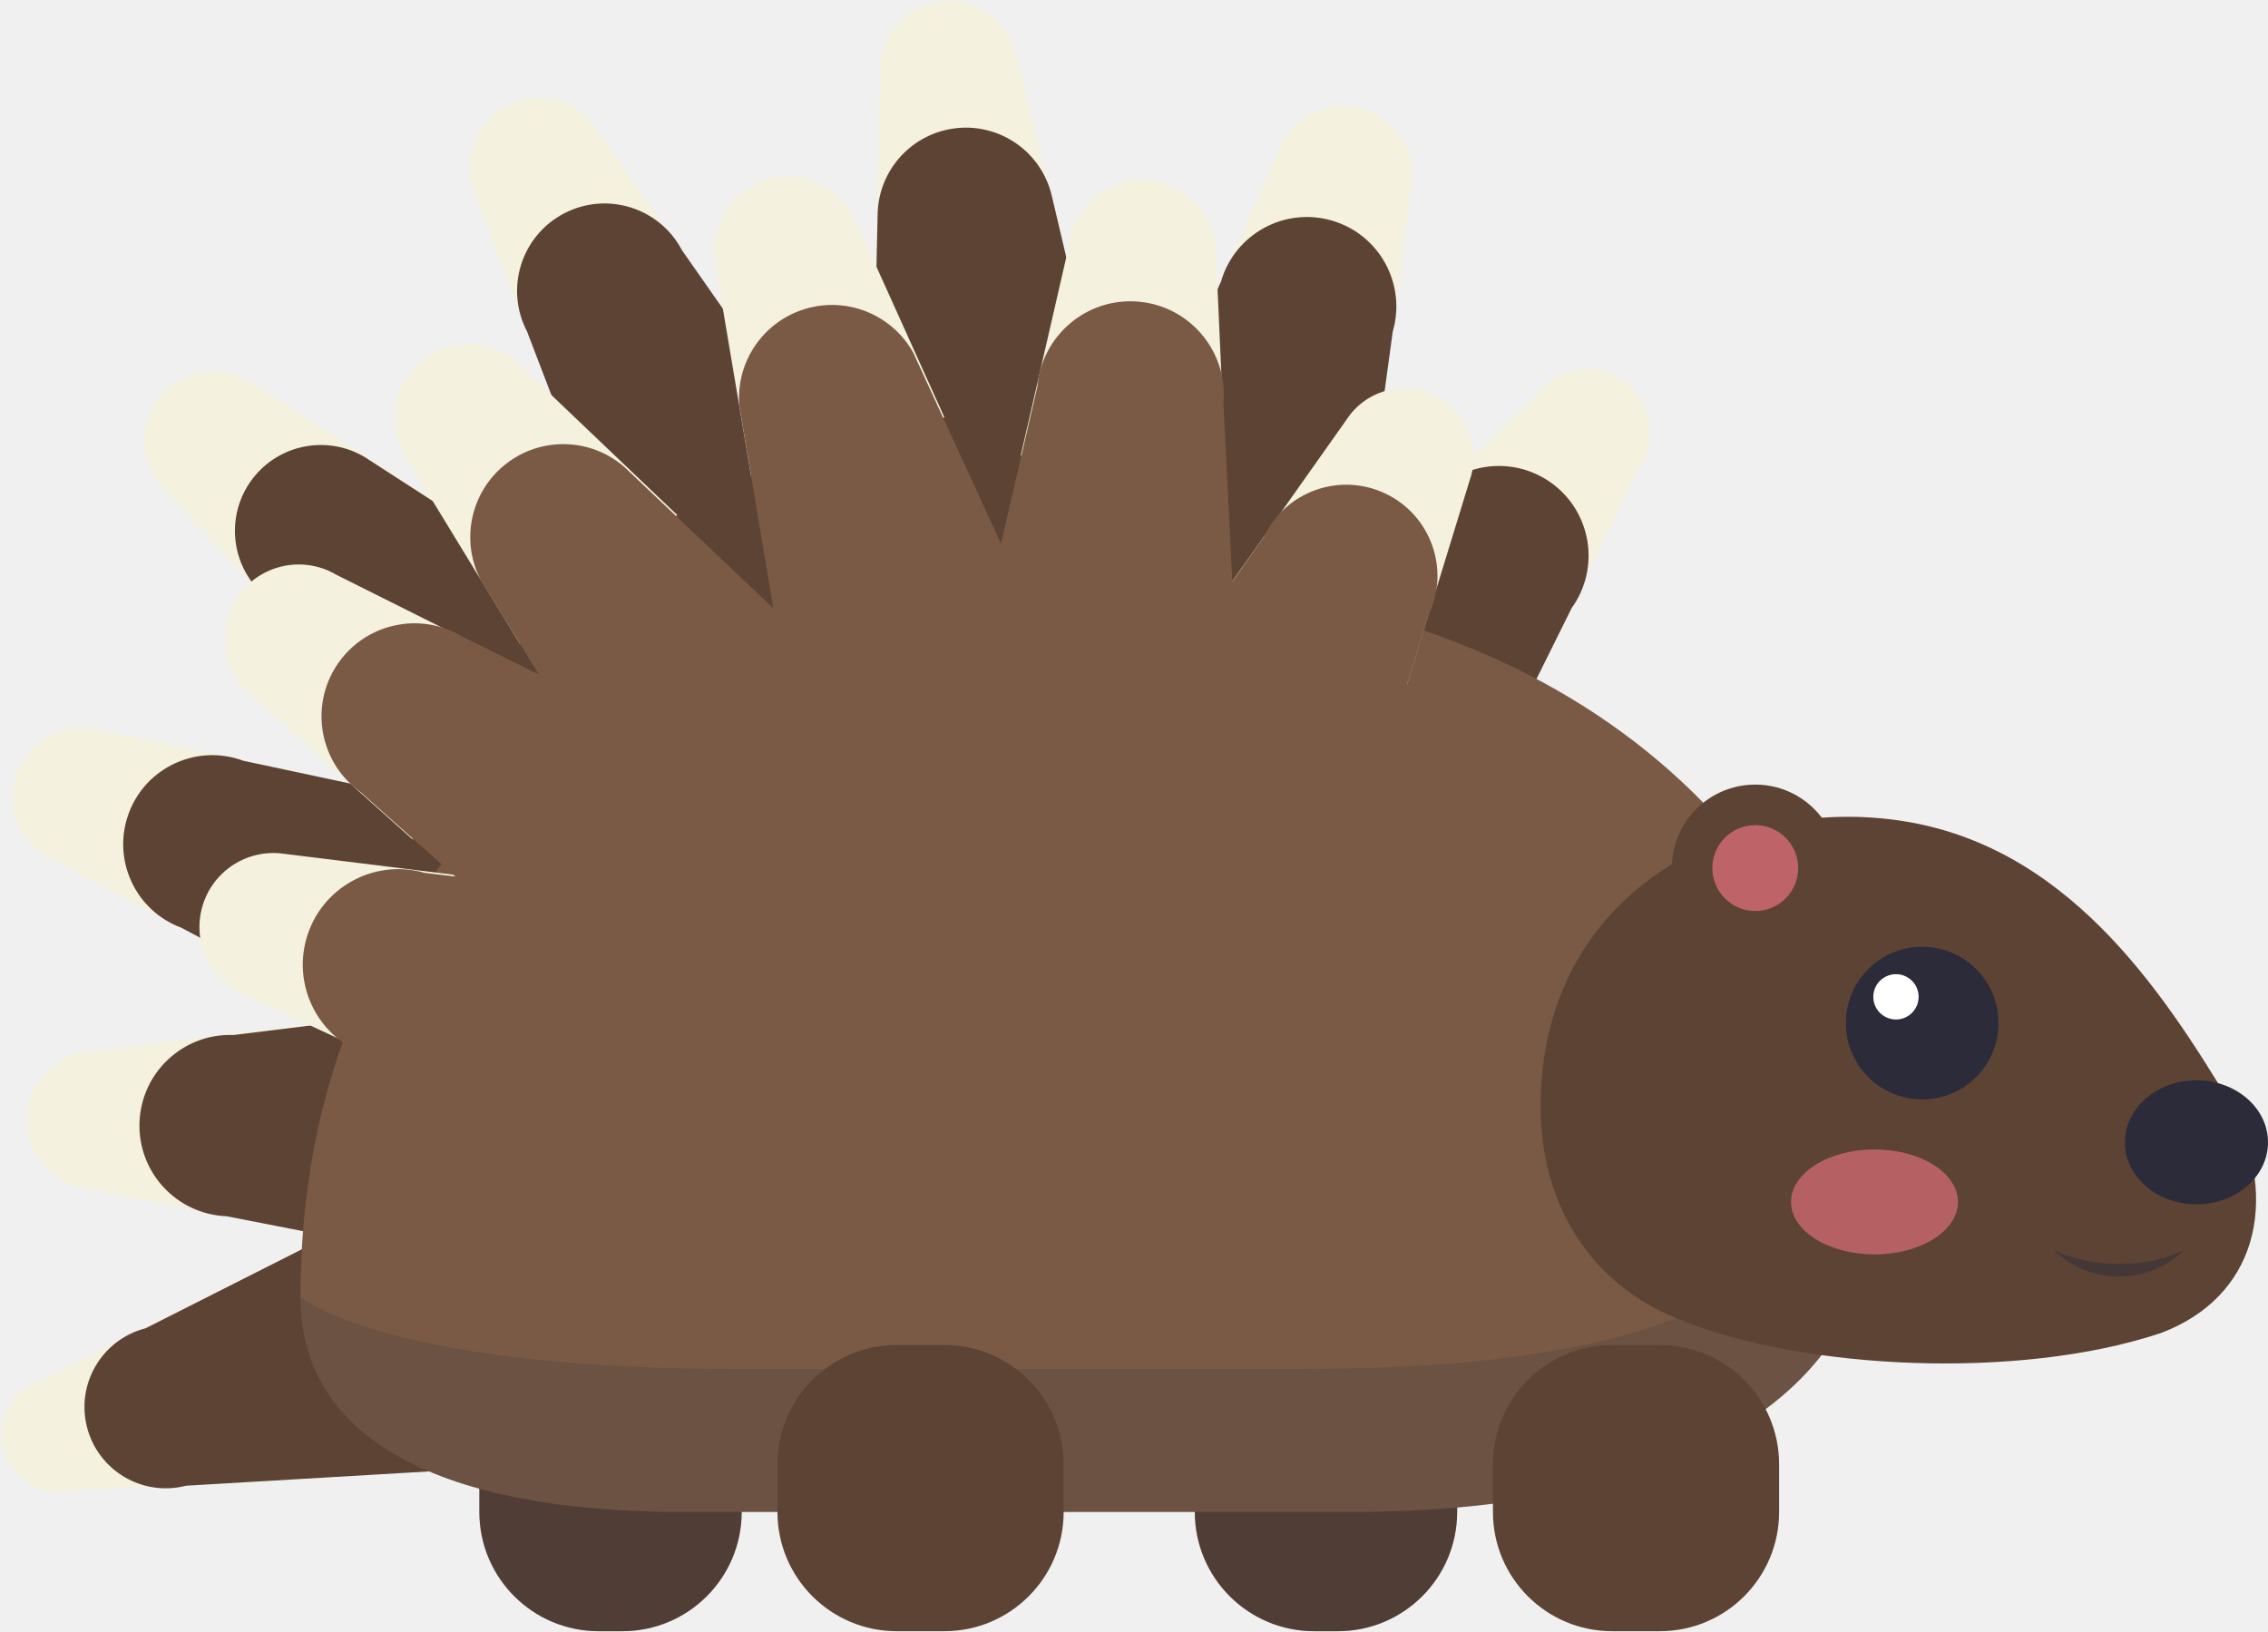
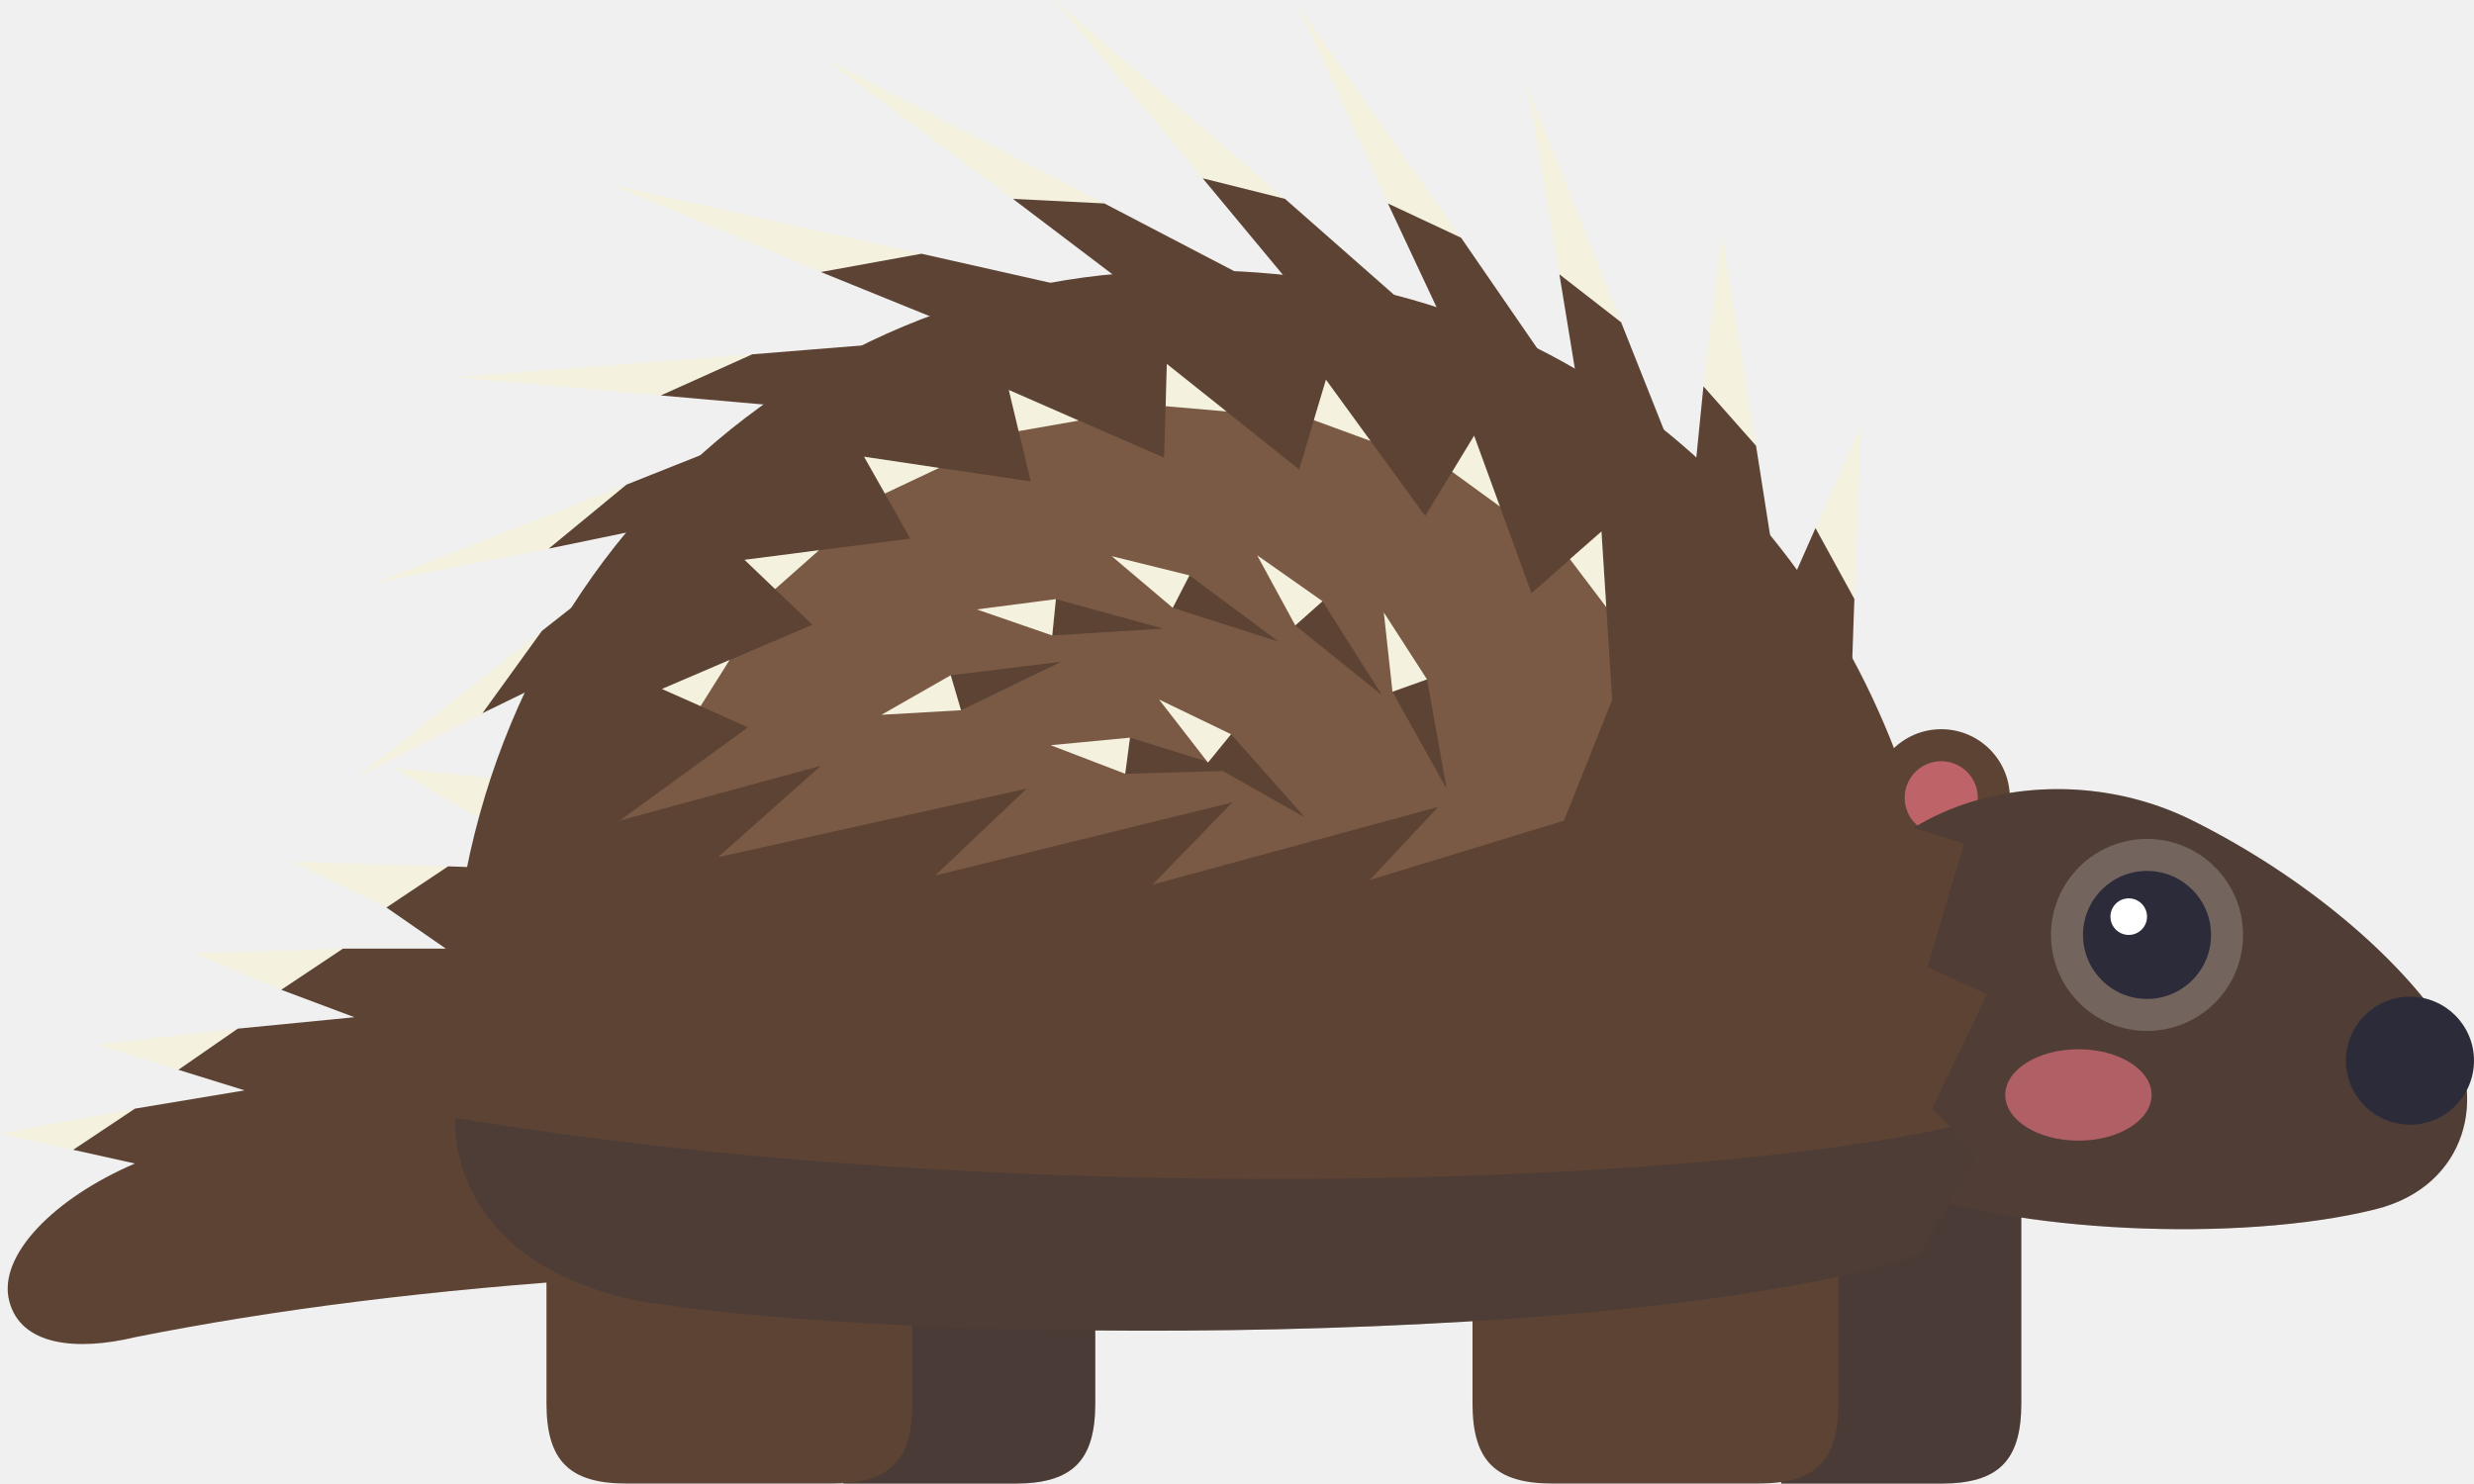
- <svg xmlns="http://www.w3.org/2000/svg" viewBox="9.4 3.6 95.1 68.4">
-   <g class="part-tail" style="transform-box: fill-box; transform-origin: 100% 50%">
-     <path d="M18.2 57.9L11.3 61.4A2.4 2.4 0 0 0 12.5 66.1L20.3 65.7Z" fill="#f4f1de" />
-     <path d="M24.6 54.7L15.5 59.3A3.4 3.4 0 0 0 17.2 65.9L27.4 65.3Z" fill="#5c4334" />
+ <svg xmlns="http://www.w3.org/2000/svg" viewBox="6.1 5.1 108.2 64.9">
+   <g class="part-tail" style="transform-box: fill-box; transform-origin: 100% 40%">
+     <path d="M30.3 39.4L23.3 38.7L27.6 41.2ZM25.7 43L18.9 42.8L23 44.8ZM21.1 46.6L14.6 46.8L18.4 48.4ZM16.5 50.1L10.3 50.8L13.9 51.9ZM12 53.6L6.1 54.7L9.3 55.4Z" fill="#f4f1de" />
+     <path d="M36 40L30.3 39.4L27.6 41.2L31.2 43.2L25.7 43L23 44.8L25.6 46.6L21.1 46.6L18.4 48.4L21.6 49.6L16.5 50.1L13.9 51.9L16.8 52.8L12 53.6L9.3 55.4L12 56C 8.5 57.5, 6 60, 6.5 62 C 7 64, 9.5 64.2, 12 63.6 C 18 62.4, 25 61.5, 33 61 Z" fill="#5c4334" />
  </g>
-   <rect x="29.5" y="58" width="11" height="14" rx="5" fill="#5c4334" />
-   <rect x="59.5" y="58" width="11" height="14" rx="5" fill="#5c4334" />
-   <rect x="29.5" y="58" width="11" height="14" rx="5" fill="#2b2b3a" opacity="0.25" />
-   <rect x="59.5" y="58" width="11" height="14" rx="5" fill="#2b2b3a" opacity="0.25" />
-   <path d="M22.2 46.6L13 47.7A2.9 2.9 0 0 0 12.8 53.4L21.9 55.2ZM22.5 36.1L13.5 34.2A2.9 2.9 0 0 0 11.5 39.6L19.7 43.9ZM27.5 24.5L19.7 19.5A2.9 2.9 0 0 0 16.1 23.9L22.3 30.6ZM39.7 16.6L34.4 9A2.9 2.9 0 0 0 29.3 11.7L32.6 20.3ZM54.2 14.8L52 5.8A2.9 2.9 0 0 0 46.3 6.4L46.1 15.6ZM67.4 20.5L68.6 11.3A2.9 2.9 0 0 0 63.1 9.7L59.4 18.2ZM73.9 31.9L78.1 23.3A2.6 2.6 0 0 0 73.8 20.2L67 26.8Z" fill="#f4f1de" />
-   <path d="M36.2 44.9L19.2 47A3.8 3.8 0 0 0 18.9 54.6L35.8 57.9ZM39.3 39.7L19.6 35.5A3.7 3.7 0 0 0 17 42.5L34.9 52ZM44.4 35.5L24.9 22.9A3.6 3.6 0 0 0 20.3 28.4L36 45.4ZM51.3 33.1L38 14.1A3.6 3.6 0 0 0 31.5 17.5L39.8 39.2ZM58.6 33.4L53.5 11.8A3.7 3.7 0 0 0 46.2 12.6L45.7 34.8ZM65.2 36.5L67.8 17.5A3.7 3.7 0 0 0 60.6 15.4L52.7 32.9ZM69.4 41L75.3 29.1A3.7 3.7 0 0 0 69.2 24.7L59.7 33.9Z" fill="#5c4334" />
-   <path d="M22 58 C 22 38, 38 28, 56 28 C 74 28, 86 38, 88 52 C 89 62, 80 67, 66 67 L 38 67 C 28 67, 22 64, 22 58 Z" fill="#7a5a44" />
-   <path d="M22 58 C 22 64, 28 67, 38 67 L 66 67 C 80 67, 89 62, 88 52 C 84 59, 76 61, 64 61 L 40 61 C 32 61, 25 60, 22 58 Z" fill="#2b2b3a" opacity="0.18" />
-   <path d="M30.2 40.5L21.3 39.4A3.1 3.1 0 0 0 19.6 45.3L27.8 49.1ZM31.5 31.7L23.5 27.7A3.1 3.1 0 0 0 20 32.8L26.7 38.8ZM37.8 25.2L31.3 19A3.1 3.1 0 0 0 26.5 22.9L31.2 30.6ZM49 21.1L45.3 12.9A3.1 3.1 0 0 0 39.4 14.7L40.9 23.6ZM60.8 23.5L60.4 14.5A3.1 3.1 0 0 0 54.2 14L52.2 22.7ZM68.4 32.3L71.1 23.5A2.9 2.9 0 0 0 66 21L60.7 28.5Z" fill="#f4f1de" />
-   <path d="M46.3 42.5L27.2 40.2A4 4 0 0 0 25 47.9L42.5 56ZM49.6 40.6L28.8 30.3A3.9 3.9 0 0 0 24.5 36.8L41.8 52.2ZM53.1 39.8L35.6 23.2A3.9 3.9 0 0 0 29.6 28L42.3 48.6ZM57.8 40.4L47.7 18.4A3.9 3.9 0 0 0 40.4 20.6L44.4 44.5ZM61.8 42.6L60.7 20.5A3.9 3.9 0 0 0 52.9 19.8L47.9 41.4ZM64.2 45.9L69.3 29.4A3.8 3.8 0 0 0 62.4 26.1L52.5 40.2Z" fill="#7a5a44" />
-   <rect x="42" y="60" width="12" height="12" rx="5" fill="#5c4334" />
-   <rect x="72" y="60" width="12" height="12" rx="5" fill="#5c4334" />
-   <path d="M74 50 C 74 41, 82 37, 89 38 C 96 39, 100 45, 103 50 C 105 54, 104 58, 100 59.5 C 94 61.5, 85 61, 80 59 C 76 57.5, 74 54, 74 50 Z" fill="#5c4334" />
+   <path d="M43 57 L54 57 L54 66.5 C54 69 53 70 50.5 70 L43 70 Z M84 57 L94.5 57 L94.5 66.5 C94.5 69 93.5 70 91 70 L84 70 Z" fill="#5c4334" />
+   <path d="M43 57 L54 57 L54 66.5 C54 69 53 70 50.5 70 L43 70 Z M84 57 L94.5 57 L94.5 66.5 C94.5 69 93.5 70 91 70 L84 70 Z" fill="#2b2b3a" opacity="0.35" />
+   <path d="M87.2 31.3L87.5 23.7L85.5 28.2ZM82.9 24.6L81.4 15.3L80.6 22ZM77 19.2L72.9 8.9L74.3 17.1ZM70 15.5L62.9 5.4L66.8 14ZM62.3 13.8L52.2 5.1L58.7 12.9ZM54.4 14L42.2 7.7L50.4 13.8ZM46.4 16.2L32.9 13.2L42 17ZM39 20.6L26 21.6L35 22.4ZM33.5 26.3L22.5 30.6L30.1 29.1ZM29.8 32.7L21.7 39.1L27.2 36.3Z" fill="#f4f1de" />
+   <path d="M87 37.1L87.2 31.3L85.5 28.2L84 31.6L82.9 24.6L80.6 22L80.1 27L77 19.2L74.3 17.1L75.3 23.2L70 15.5L66.8 14L69.8 20.4L62.3 13.8L58.7 12.9L63.6 18.8L54.4 14L50.4 13.8L56.6 18.5L46.4 16.2L42 17L48.9 19.8L39 20.6L35 22.4L41.8 23L33.5 26.3L30.1 29.1L35.9 27.9L29.8 32.7L27.2 36.3L31.3 34.3Z" fill="#5c4334" />
  <g class="part-ears" style="transform-box: fill-box; transform-origin: 50% 100%">
-     <circle cx="83" cy="40" r="3.5" fill="#5c4334" />
-     <circle cx="83" cy="40" r="1.8" fill="#ff7a8a" opacity="0.6" />
+     <circle cx="91" cy="40" r="3" fill="#5c4334" />
+     <circle cx="91" cy="40" r="1.6" fill="#ff7a8a" opacity="0.6" />
  </g>
-   <ellipse cx="101.5" cy="51.5" rx="3" ry="2.6" fill="#2b2b3a" />
-   <circle cx="90" cy="46.5" r="3.2" fill="#2b2b3a" />
-   <circle cx="88.9" cy="45.4" r="0.95" fill="#ffffff" />
-   <ellipse cx="88" cy="54" rx="3.5" ry="2.2" fill="#ff7a8a" opacity="0.55" />
-   <path d="M95.5 56 C 97 57.5, 99.5 57.5, 101 56 C 99.5 56.8, 97 56.8, 95.5 56 Z" fill="#2b2b3a" opacity="0.5" />
+   <path d="M86 46 C 88 40, 96 38, 102 41 C 107 43.5, 111 47, 113 50 C 115 53, 114 57, 110 58 C 104 59.5, 94 59, 89 57 C 86 55, 85 50, 86 46 Z" fill="#5c4334" />
+   <path d="M86 46 C 88 40, 96 38, 102 41 C 107 43.5, 111 47, 113 50 C 115 53, 114 57, 110 58 C 104 59.5, 94 59, 89 57 C 86 55, 85 50, 86 46 Z" fill="#2b2b3a" opacity="0.25" />
+   <path d="M89 38 C 84 25, 72 16, 56 17 C 38 18, 24 34, 26 54 C 26 58, 29 61, 34 62 C 46 64, 78 64, 90 60 L 92.6 55.6 L 90.6 53.6 L 93 48.6 L 90.4 47.4 L 92 42 L 89.4 41.2 L 89 38 Z" fill="#5c4334" />
+   <path d="M76.61 35.71L76.14 28.35L73.08 31.05L70.57 24.16L68.43 27.67L64.09 21.71L62.92 25.64L57.13 21.02L57.01 25.12L50.22 22.16L51.18 26.16L43.89 25.08L45.91 28.66L38.66 29.59L41.63 32.43L35.05 35.24L38.81 36.92L33.2 41L42 38.6L37.5 42.6L51 39.6L47 43.4L60 40.2L56.5 43.8L69 40.4L66 43.6L74.5 41Z" fill="#7a5a44" />
+   <path d="M76.14 28.35L76.35 31.66L74.76 29.56ZM70.57 24.16L71.7 27.26L69.61 25.74ZM64.09 21.71L66.04 24.39L63.56 23.48ZM57.13 21.02L59.74 23.1L57.08 22.87ZM50.22 22.16L53.28 23.5L50.65 23.96ZM43.89 25.08L47.17 25.57L44.8 26.69ZM38.66 29.59L41.92 29.17L40 30.87ZM35.05 35.24L38.01 33.97L36.74 35.99Z" fill="#f4f1de" />
+   <path d="M68.51 34.82L69.37 39.61L67 35.36ZM63.94 31.4L66.54 35.51L62.75 32.46ZM58.12 30.27L62.02 33.17L57.39 31.69ZM52.28 31.31L56.97 32.6L52.12 32.9ZM47.68 34.64L52.51 34.05L48.13 36.17ZM59.94 37.22L63.17 40.86L58.93 38.46ZM55.52 37.37L60.17 38.81L55.31 38.95Z" fill="#5c4334" />
+   <path d="M68.51 34.82L66.62 31.89L67 35.36ZM63.94 31.4L61.08 29.39L62.75 32.46ZM58.12 30.27L54.72 29.43L57.39 31.69ZM52.28 31.31L48.82 31.76L52.12 32.9ZM47.68 34.64L44.65 36.37L48.13 36.17ZM59.94 37.22L56.79 35.7L58.93 38.46ZM55.52 37.37L52.05 37.7L55.31 38.95Z" fill="#f4f1de" />
+   <path d="M30 57 L46 57 L46 66.5 C46 69 45 70 42.5 70 L33.5 70 C31 70 30 69 30 66.5 Z M70.5 57 L86.5 57 L86.5 66.5 C86.5 69 85.5 70 83.0 70 L74.0 70 C71.5 70 70.5 69 70.5 66.5 Z" fill="#5c4334" />
+   <path d="M26 54 C 26 58, 29 61, 34 62 C 46 64, 78 64, 90 60 L 92.6 55.6 L 91.4 54.4 C 80 57, 50 58, 26 54 Z" fill="#2b2b3a" opacity="0.3" />
+   <circle cx="111.5" cy="51.5" r="2.8" fill="#2b2b3a" />
+   <circle cx="100" cy="46" r="4.2" fill="#ffffff" opacity="0.2" />
+   <circle cx="100" cy="46" r="2.8" fill="#2b2b3a" />
+   <circle cx="99.2" cy="45.2" r="0.8" fill="#ffffff" />
+   <ellipse cx="97" cy="53" rx="3.2" ry="2" fill="#ff7a8a" opacity="0.55" />
</svg>
